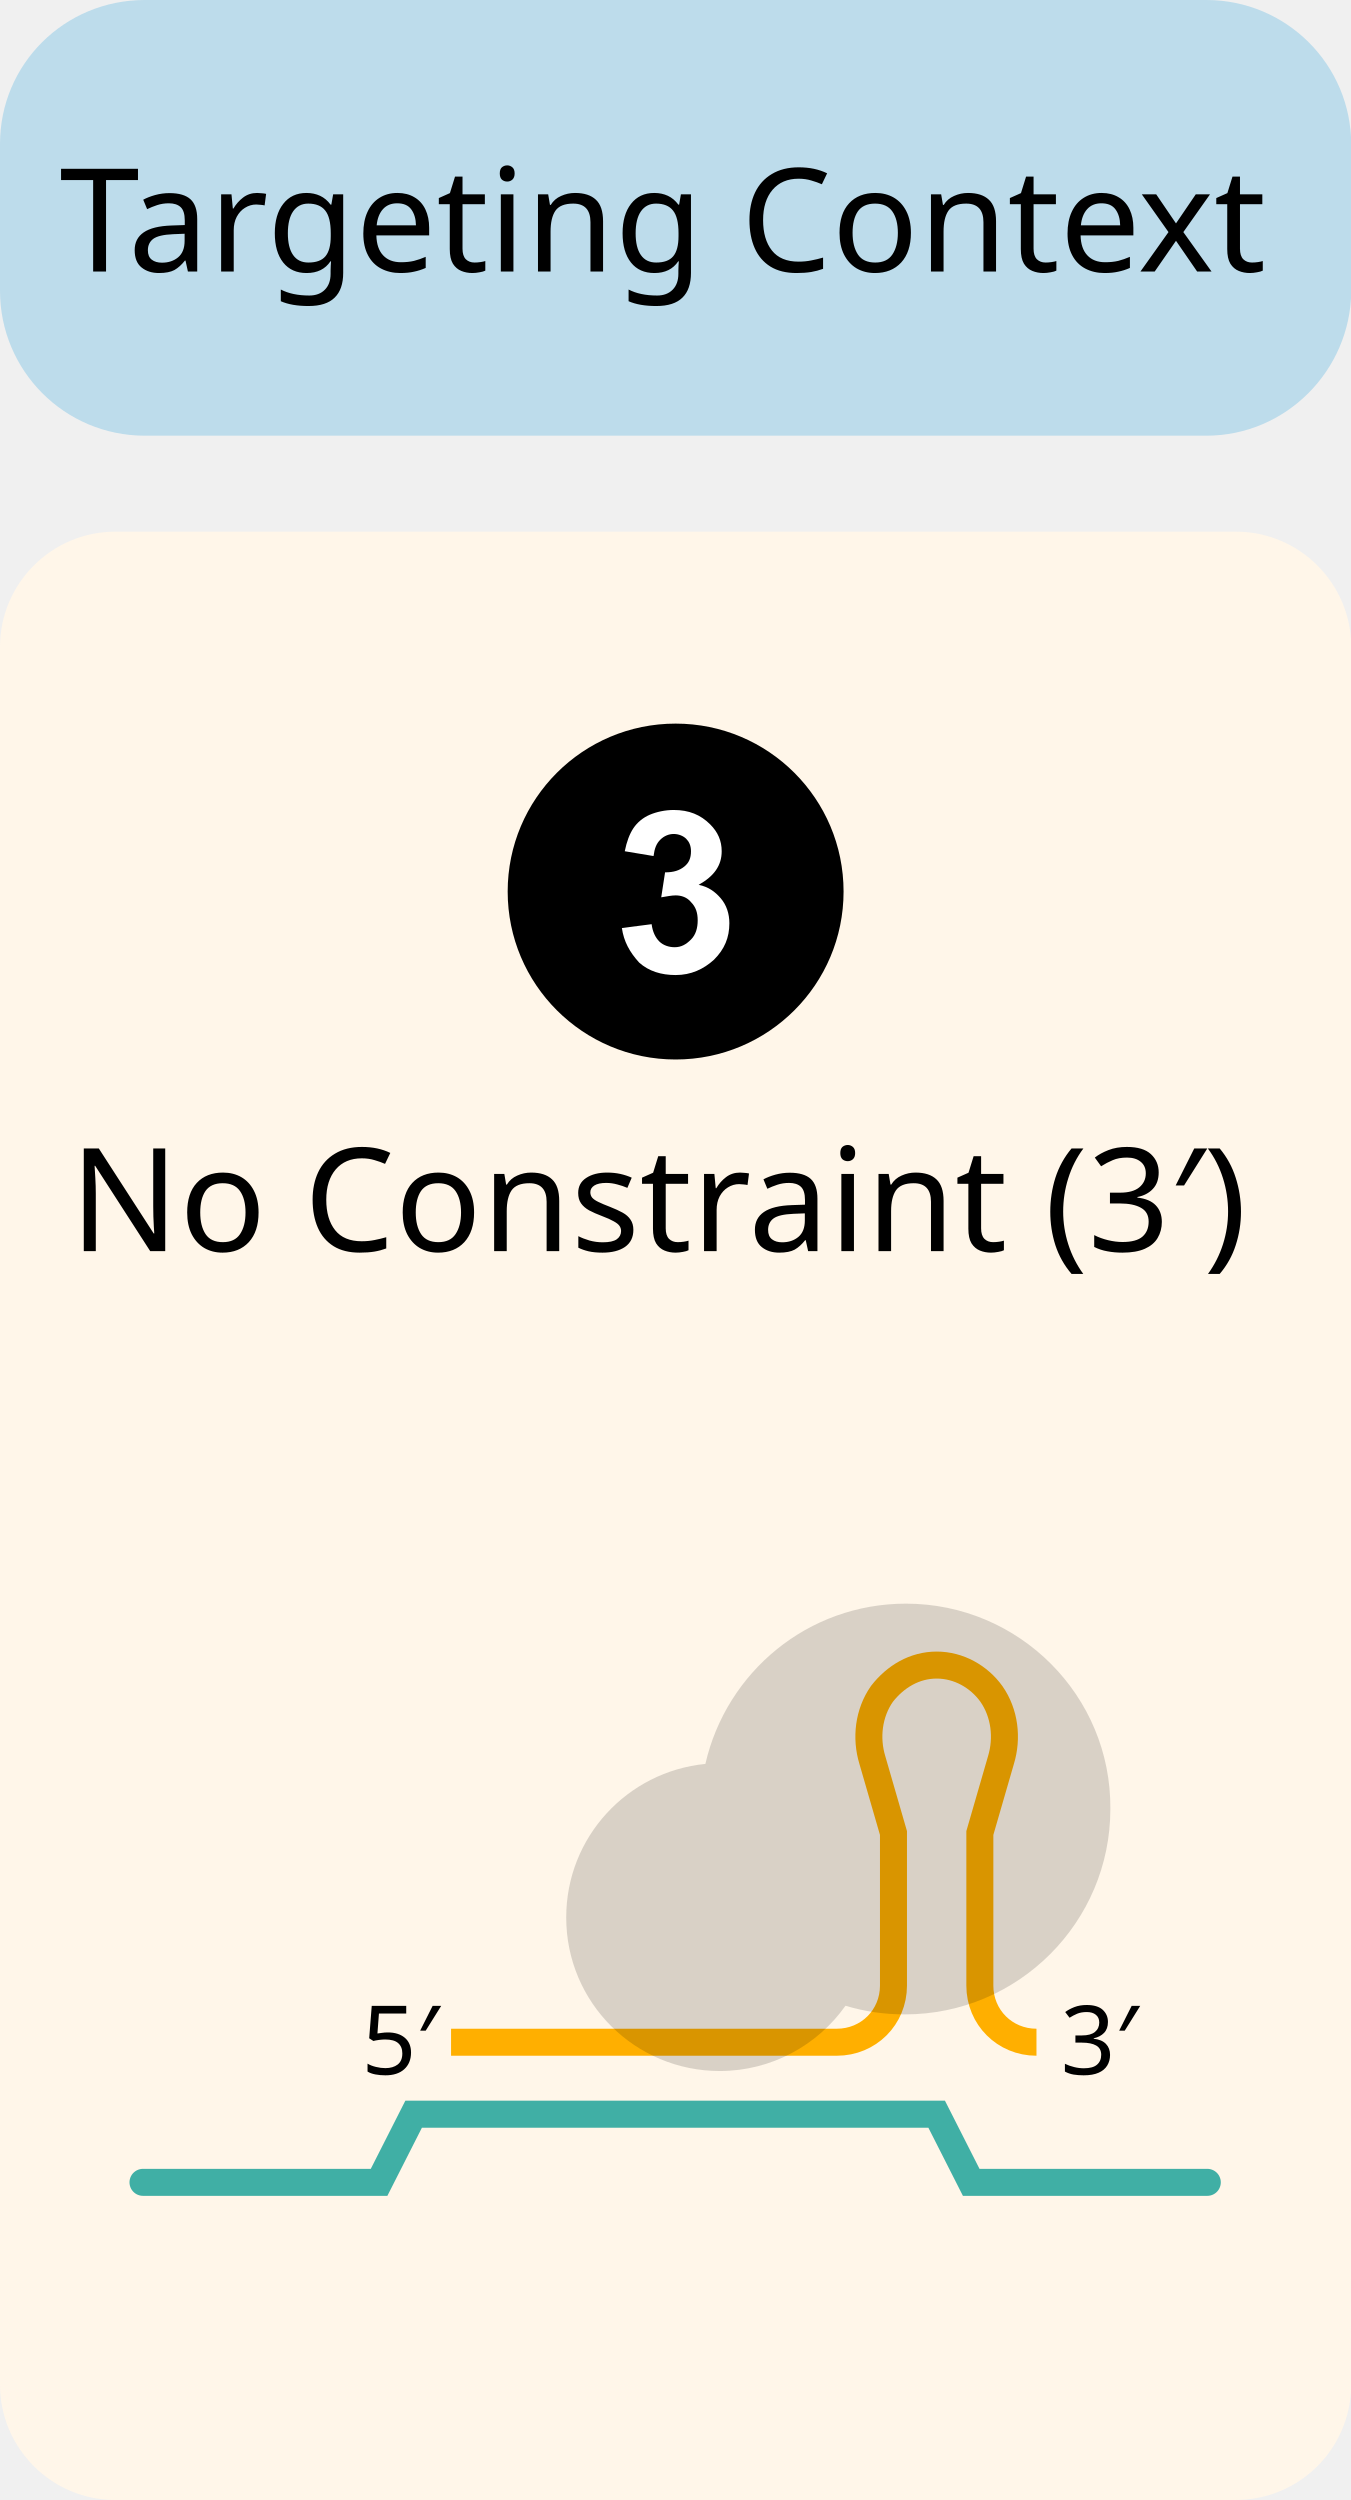
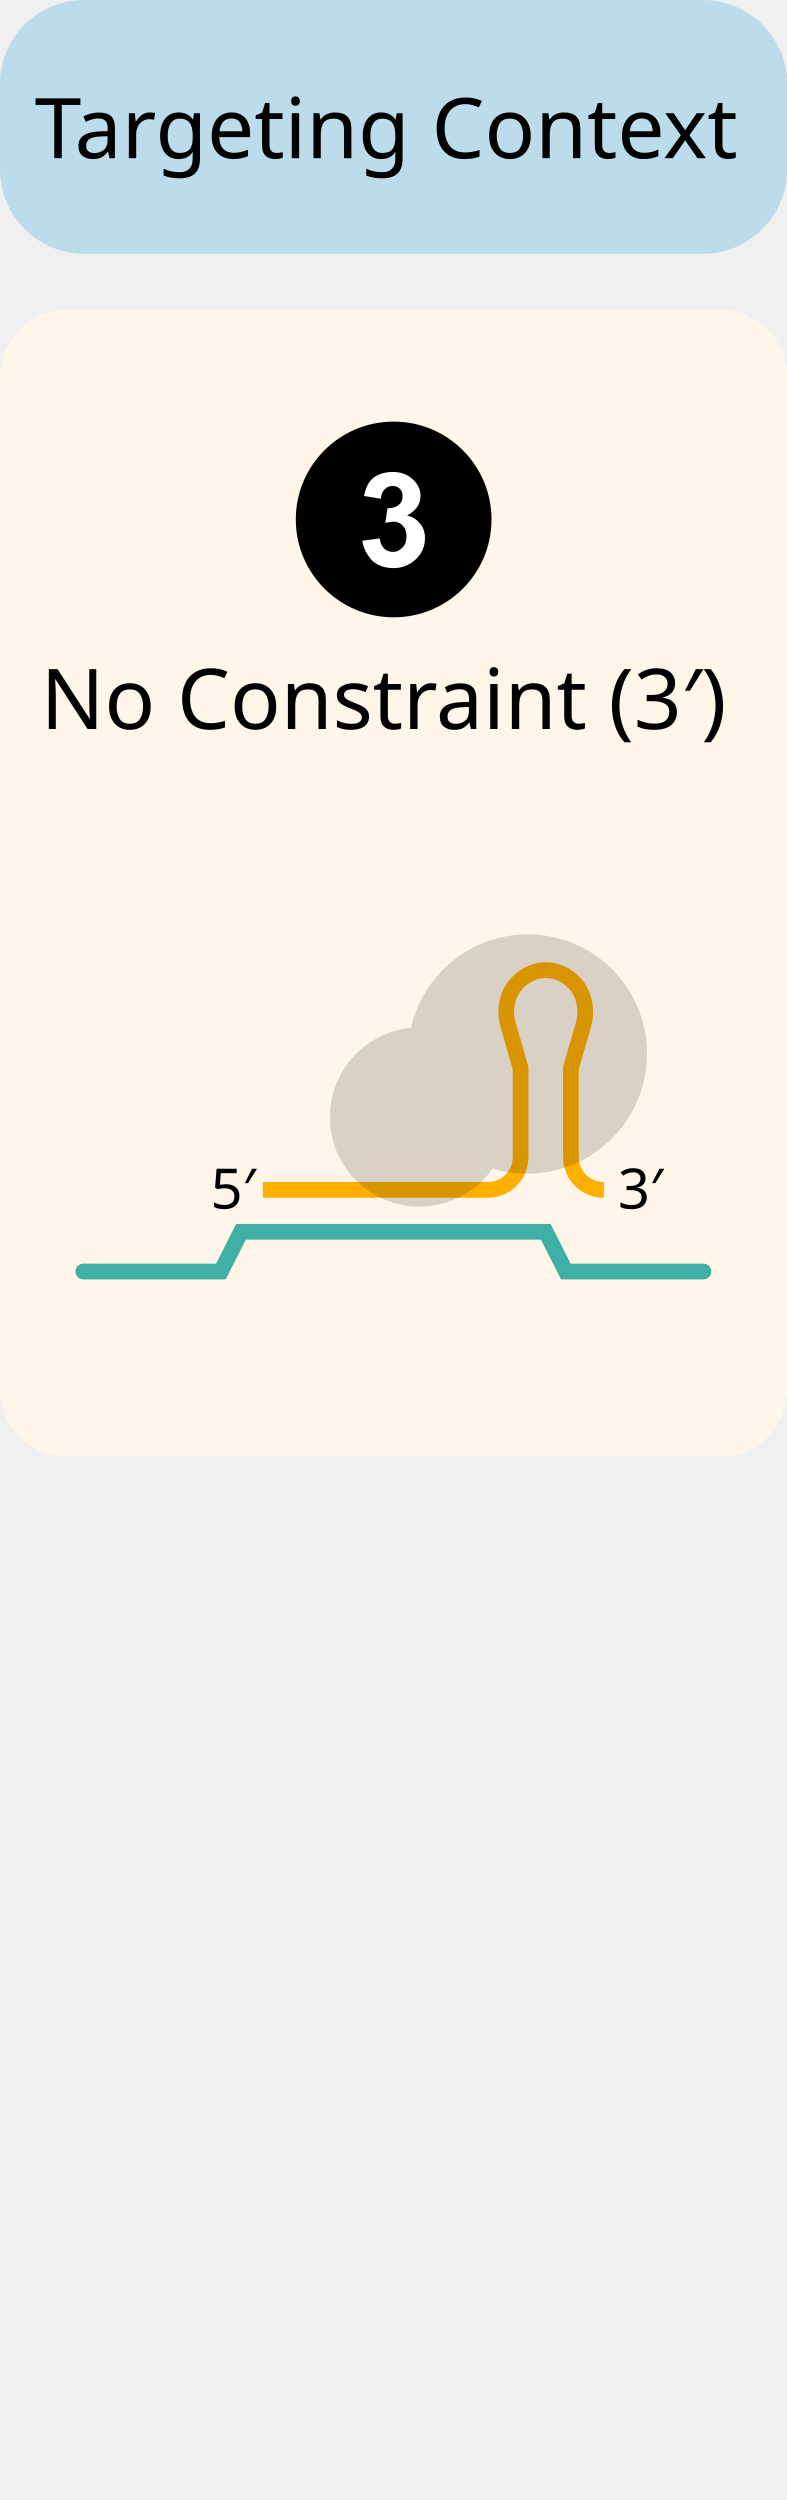
- <svg xmlns="http://www.w3.org/2000/svg" xmlns:xlink="http://www.w3.org/1999/xlink" version="1.1" id="Layer_1" x="0px" y="0px" viewBox="0 0 140.7 260.5" style="enable-background:new 0 0 140.7 260.5;" xml:space="preserve">
+ <svg xmlns="http://www.w3.org/2000/svg" xmlns:xlink="http://www.w3.org/1999/xlink" version="1.1" id="Layer_1" x="0px" y="0px" viewBox="0 0 140.7 447.1" style="enable-background:new 0 0 140.7 447.1;" xml:space="preserve">
  <style type="text/css">
	.st0{fill:none;}
	.st1{fill:#40AFA5;}
- 	.st2{fill:#31CAFD;}
- 	.st3{fill:#AAB8F1;}
- 	.st4{fill:#A2B8FF;}
- 	.st5{fill:#00CEDE;}
- 	.st6{fill:#FF0A00;}
- 	.st7{fill:#BEBEBE;}
- 	.st8{fill:#8F7F1D;}
- 	.st9{fill:#A17800;}
- 	.st10{fill:#FE1600;}
- 	.st11{fill:#C0BCBC;}
- 	.st12{fill:#CFB7BE;}
- 	.st13{fill:#BFBBC9;}
- 	.st14{fill:url(#SVGID_1_);}
- 	.st15{fill:#5857FF;}
- 	.st16{fill:#D31159;}
- 	.st17{fill:#FFAF00;}
- 	.st18{fill:#A09C9A;}
- 	.st19{fill:#006CDE;}
- 	.st20{fill:#6A6B7A;}
- 	.st21{fill:#D6BD0F;}
- 	.st22{fill:#A699AB;}
- 	.st23{fill:#0072BF;}
- 	.st24{fill:#80674E;}
- 	.st25{fill:#F2B300;}
- 	.st26{fill:#4DAAB8;}
- 	.st27{fill:#007B83;}
- 	.st28{fill:#D02A2A;}
- 	.st29{fill:#FFA5AF;}
- 	.st30{fill:#FFF7EA;}
- 	.st31{fill:#FFF7EB;}
- 	.st32{fill:#FFF6F5;}
- 	.st33{fill:#FCFCFC;}
- 	.st34{fill:#8B61FF;}
- 	.st35{fill:#007AFE;}
- 	.st36{fill:#0081DD;}
- 	.st37{fill:#65838D;}
- 	.st38{fill:#00FFB7;}
- 	.st39{fill:#F0DFA8;}
- 	.st40{fill:#FFD8C5;}
- 	.st41{fill:#89F0FF;}
- 	.st42{fill:#BDDCEB;}
- 	.st43{font-family:'Arial-BoldMT';}
- 	.st44{font-size:15px;}
- 	.st45{opacity:0.15;}
- 	.st46{fill:#FFF6E9;}
- 	.st47{fill:none;stroke:#FFAF00;stroke-width:2.256;stroke-miterlimit:10;}
- 	.st48{fill:none;stroke:#D31159;stroke-width:2.814;stroke-miterlimit:10;}
- 	.st49{fill:none;stroke:#5857FF;stroke-width:2.814;stroke-miterlimit:10;}
- 	.st50{fill:none;stroke:#D31159;stroke-width:2.814;stroke-linecap:round;stroke-miterlimit:10;}
- 	.st51{fill:none;stroke:#5857FF;stroke-width:2.814;stroke-linecap:round;stroke-miterlimit:10;}
- 	.st52{fill:none;stroke:#D31159;stroke-width:2.814;stroke-linecap:round;stroke-linejoin:round;stroke-miterlimit:10;}
- 	.st53{fill:none;stroke:#5857FF;stroke-width:2.814;stroke-linecap:round;stroke-linejoin:round;stroke-miterlimit:10;}
- 	.st54{stroke:#000000;stroke-width:1.492;stroke-miterlimit:10;}
- 	.st55{fill:#FFFFFF;}
- 	.st56{fill:none;stroke:#31CAFD;stroke-width:2.5;stroke-miterlimit:10;}
- 	.st57{fill:none;stroke:#FFAF00;stroke-width:2.5;stroke-miterlimit:10;}
- 	.st58{fill:none;stroke:#FF0A00;stroke-width:2.5;stroke-miterlimit:10;}
- 	.st59{fill:none;stroke:#00FFB7;stroke-width:2.5;stroke-miterlimit:10;}
- 	.st60{fill:none;stroke:#8B61FF;stroke-width:2.5;stroke-miterlimit:10;}
- 	.st61{fill:none;stroke:#BEBEBE;stroke-width:2.5;stroke-miterlimit:10;}
- 	.st62{fill:none;stroke:#FF0A00;stroke-width:4.5;stroke-miterlimit:10;}
- 	.st63{fill:none;stroke:#BEBEBE;stroke-width:4.5;stroke-miterlimit:10;}
- 	.st64{fill:none;stroke:#000000;stroke-width:2.5;stroke-miterlimit:10;}
- 	.st65{fill:#413F40;stroke:#003953;stroke-width:5.431579e-02;stroke-miterlimit:10;}
- 	.st66{fill:none;stroke:#D31159;stroke-width:2;stroke-miterlimit:10;}
- 	.st67{fill:none;stroke:#5857FF;stroke-width:2;stroke-miterlimit:10;}
- 	.st68{fill:none;stroke:#D31159;stroke-width:2;stroke-linecap:round;stroke-miterlimit:10;}
- 	.st69{fill:none;stroke:#5857FF;stroke-width:2;stroke-linecap:round;stroke-miterlimit:10;}
- 	.st70{fill:none;stroke:#D31159;stroke-width:2;stroke-linecap:round;stroke-linejoin:round;stroke-miterlimit:10;}
- 	.st71{fill:none;stroke:#5857FF;stroke-width:2;stroke-linecap:round;stroke-linejoin:round;stroke-miterlimit:10;}
- 	.st72{opacity:0.4;fill:none;stroke:#FFAF00;stroke-width:1.716;stroke-miterlimit:10;}
- 	.st73{opacity:0.5;fill:none;stroke:#FFAF00;stroke-width:2;stroke-miterlimit:10;}
- 	.st74{fill:none;stroke:url(#SVGID_00000018235675956996439300000005220545245326780069_);stroke-width:2;stroke-miterlimit:10;}
- 	.st75{fill:none;stroke:url(#SVGID_00000111890687098417775690000015789757272082680480_);stroke-width:2;stroke-miterlimit:10;}
- 	
- 		.st76{fill:none;stroke:url(#SVGID_00000119820527568783965400000000126125511718743428_);stroke-width:2;stroke-linecap:round;stroke-miterlimit:10;}
- 	
- 		.st77{fill:none;stroke:url(#SVGID_00000150824805029608270800000009265256071043470735_);stroke-width:2;stroke-linecap:round;stroke-linejoin:round;stroke-miterlimit:10;}
- 	.st78{fill:none;stroke:url(#SVGID_00000165216521621643604720000002399436437199929499_);stroke-width:2;stroke-miterlimit:10;}
- 	.st79{fill:none;stroke:url(#SVGID_00000074419276753555088120000009602487671196187542_);stroke-width:2;stroke-miterlimit:10;}
- 	
- 		.st80{fill:none;stroke:url(#SVGID_00000155110056096961785250000008789423639937671088_);stroke-width:2;stroke-linecap:round;stroke-miterlimit:10;}
- 	
- 		.st81{fill:none;stroke:url(#SVGID_00000108993273439489987320000007911930069356116378_);stroke-width:2;stroke-linecap:round;stroke-linejoin:round;stroke-miterlimit:10;}
- 	.st82{fill:none;stroke:url(#SVGID_00000092415353590452818800000004542071633001704576_);stroke-width:2;stroke-miterlimit:10;}
- 	.st83{fill:none;stroke:url(#SVGID_00000059281770255441476000000007125847422459717534_);stroke-width:2;stroke-miterlimit:10;}
- 	
- 		.st84{fill:none;stroke:url(#SVGID_00000044135638249690008880000010331516166923018643_);stroke-width:2;stroke-linecap:round;stroke-miterlimit:10;}
- 	
- 		.st85{fill:none;stroke:url(#SVGID_00000041295443091058149370000006924683374720691386_);stroke-width:2;stroke-linecap:round;stroke-linejoin:round;stroke-miterlimit:10;}
- 	.st86{fill:none;stroke:url(#SVGID_00000036930497600505809870000011340101030221063587_);stroke-width:2;stroke-miterlimit:10;}
- 	.st87{fill:none;stroke:url(#SVGID_00000023244606773439734680000012723479770652543389_);stroke-width:2;stroke-miterlimit:10;}
- 	
- 		.st88{fill:none;stroke:url(#SVGID_00000075864104021002689380000005747906462782902199_);stroke-width:2;stroke-linecap:round;stroke-miterlimit:10;}
- 	
- 		.st89{fill:none;stroke:url(#SVGID_00000165204526841901528760000001368585549828069789_);stroke-width:2;stroke-linecap:round;stroke-linejoin:round;stroke-miterlimit:10;}
- 	.st90{opacity:0.25;}
- 	.st91{fill:none;stroke:#003953;stroke-width:2;stroke-miterlimit:10;}
- 	.st92{fill:none;stroke:#003953;stroke-width:2;stroke-linecap:round;stroke-miterlimit:10;}
- 	.st93{fill:none;stroke:url(#SVGID_00000116222235459381362450000009977233423831681962_);stroke-width:2;stroke-miterlimit:10;}
- 	.st94{fill:none;stroke:url(#SVGID_00000006686887157370327520000004450305931904354456_);stroke-width:2;stroke-miterlimit:10;}
- 	
- 		.st95{fill:none;stroke:url(#SVGID_00000143606651272688129340000015417670718074598284_);stroke-width:2;stroke-linecap:round;stroke-miterlimit:10;}
- 	
- 		.st96{fill:none;stroke:url(#SVGID_00000072990052846141373240000011344977231095646892_);stroke-width:2;stroke-linecap:round;stroke-miterlimit:10;}
- 	.st97{fill:none;stroke:url(#SVGID_00000139994536267097789500000004563826656699404686_);stroke-width:2;stroke-miterlimit:10;}
- 	.st98{fill:none;stroke:url(#SVGID_00000054247974423131463810000009621411505161331855_);stroke-width:2;stroke-miterlimit:10;}
- 	
- 		.st99{fill:none;stroke:url(#SVGID_00000141428405069993342420000008283041531391263160_);stroke-width:2;stroke-linecap:round;stroke-miterlimit:10;}
- 	
- 		.st100{fill:none;stroke:url(#SVGID_00000067925993341462725300000012741660471866230719_);stroke-width:2;stroke-linecap:round;stroke-linejoin:round;stroke-miterlimit:10;}
- 	.st101{fill:none;stroke:url(#SVGID_00000167370818741696137910000007837562837151055536_);stroke-width:2;stroke-miterlimit:10;}
- 	.st102{fill:none;stroke:url(#SVGID_00000167366785315670906790000008269641222049803948_);stroke-width:2;stroke-miterlimit:10;}
- 	
- 		.st103{fill:none;stroke:url(#SVGID_00000111899302934607437910000017245268220733557904_);stroke-width:2;stroke-linecap:round;stroke-miterlimit:10;}
- 	
- 		.st104{fill:none;stroke:url(#SVGID_00000002383446279962274190000005351484104004872853_);stroke-width:2;stroke-linecap:round;stroke-linejoin:round;stroke-miterlimit:10;}
- 	.st105{fill:none;stroke:#FFAF00;stroke-width:2.814;stroke-miterlimit:10;}
- 	
- 		.st106{fill:none;stroke:url(#SVGID_00000008133717816671010340000006730265524154713483_);stroke-width:2.814;stroke-miterlimit:10;}
- 	
- 		.st107{fill:none;stroke:url(#SVGID_00000122698454695059499440000015086697390277228198_);stroke-width:2.814;stroke-linecap:round;stroke-miterlimit:10;}
- 	
- 		.st108{fill:none;stroke:url(#SVGID_00000042012986756788145660000006144621872807580560_);stroke-width:2.814;stroke-linecap:round;stroke-linejoin:round;stroke-miterlimit:10;}
- 	.st109{fill:none;stroke:#000000;stroke-width:3;stroke-miterlimit:10;}
- 	
- 		.st110{fill:none;stroke:url(#SVGID_00000152241299435021594360000009230529561290371260_);stroke-width:2.814;stroke-linecap:round;stroke-miterlimit:10;}
- 	
- 		.st111{fill:none;stroke:url(#SVGID_00000101074068385512595320000006441295480790927236_);stroke-width:2.814;stroke-miterlimit:10;}
- 	
- 		.st112{fill:none;stroke:url(#SVGID_00000084505596031915058540000000066594762200247201_);stroke-width:2.814;stroke-linecap:round;stroke-miterlimit:10;}
- 	
- 		.st113{fill:none;stroke:url(#SVGID_00000026879535620034624490000003318401962008980920_);stroke-width:2.814;stroke-linecap:round;stroke-linejoin:round;stroke-miterlimit:10;}
- 	
- 		.st114{fill:none;stroke:url(#SVGID_00000091704403038290794310000017531373370627112841_);stroke-width:2.814;stroke-miterlimit:10;}
- 	
- 		.st115{fill:none;stroke:url(#SVGID_00000085971017410193101330000005251513836603279549_);stroke-width:2.814;stroke-linecap:round;stroke-miterlimit:10;}
- 	
- 		.st116{fill:none;stroke:url(#SVGID_00000150783093405353958290000007387120891319204025_);stroke-width:2.814;stroke-linecap:round;stroke-linejoin:round;stroke-miterlimit:10;}
- 	.st117{fill:none;stroke:url(#SVGID_00000067231062856773253780000003494022444580134565_);stroke-width:2;stroke-miterlimit:10;}
- 	.st118{fill:none;stroke:url(#SVGID_00000071518898531189057430000001171379716800553902_);stroke-width:2;stroke-miterlimit:10;}
- 	
- 		.st119{fill:none;stroke:url(#SVGID_00000142144200552817506560000011833985126130769536_);stroke-width:2;stroke-linecap:round;stroke-miterlimit:10;}
- 	
- 		.st120{fill:none;stroke:url(#SVGID_00000178200317952869639450000011544898172989468294_);stroke-width:2;stroke-linecap:round;stroke-miterlimit:10;}
- 	.st121{fill:none;stroke:url(#SVGID_00000123416655253107187580000009390802540311769754_);stroke-width:2;stroke-miterlimit:10;}
- 	.st122{fill:none;stroke:url(#SVGID_00000047778451011617573550000007969243202089500305_);stroke-width:2;stroke-miterlimit:10;}
- 	
- 		.st123{fill:none;stroke:url(#SVGID_00000035520363820188057070000002551412587851003064_);stroke-width:2;stroke-linecap:round;stroke-miterlimit:10;}
- 	
- 		.st124{fill:none;stroke:url(#SVGID_00000014627580484450034350000011353406690000963504_);stroke-width:2;stroke-linecap:round;stroke-linejoin:round;stroke-miterlimit:10;}
- 	.st125{fill:none;stroke:url(#SVGID_00000127756551019425146890000007945447943049996963_);stroke-width:2;stroke-miterlimit:10;}
- 	.st126{fill:none;stroke:url(#SVGID_00000159428854262550792810000004261967248864803740_);stroke-width:2;stroke-miterlimit:10;}
- 	
- 		.st127{fill:none;stroke:url(#SVGID_00000150095235916050047810000009935366436469632151_);stroke-width:2;stroke-linecap:round;stroke-miterlimit:10;}
- 	
- 		.st128{fill:none;stroke:url(#SVGID_00000034057091248337650080000003114776770199178920_);stroke-width:2;stroke-linecap:round;stroke-linejoin:round;stroke-miterlimit:10;}
- 	.st129{fill:none;stroke:url(#SVGID_00000119828372157099281300000005023375467990791816_);stroke-width:2;stroke-miterlimit:10;}
- 	.st130{fill:none;stroke:url(#SVGID_00000152985664090087030890000015342698552331503799_);stroke-width:2;stroke-miterlimit:10;}
- 	
- 		.st131{fill:none;stroke:url(#SVGID_00000030457108569471449180000004288506774026480037_);stroke-width:2;stroke-linecap:round;stroke-miterlimit:10;}
- 	
- 		.st132{fill:none;stroke:url(#SVGID_00000153684113676648773580000011276256306482804378_);stroke-width:2;stroke-linecap:round;stroke-linejoin:round;stroke-miterlimit:10;}
- 	.st133{fill:none;stroke:url(#SVGID_00000026871993374988703760000008617039507957771177_);stroke-width:2;stroke-miterlimit:10;}
- 	.st134{fill:none;stroke:url(#SVGID_00000009553659393314920940000014967170937984097963_);stroke-width:2;stroke-miterlimit:10;}
- 	
- 		.st135{fill:none;stroke:url(#SVGID_00000015346868999781237930000008374707512302523787_);stroke-width:2;stroke-linecap:round;stroke-miterlimit:10;}
- 	
- 		.st136{fill:none;stroke:url(#SVGID_00000033332317485664158980000000468288862505858179_);stroke-width:2;stroke-linecap:round;stroke-linejoin:round;stroke-miterlimit:10;}
- 	.st137{fill:none;stroke:url(#SVGID_00000120531316099214982570000018066362911857873060_);stroke-width:2;stroke-miterlimit:10;}
- 	.st138{fill:none;stroke:url(#SVGID_00000157999316193565593430000018241883229833992074_);stroke-width:2;stroke-miterlimit:10;}
- 	
- 		.st139{fill:none;stroke:url(#SVGID_00000019666653834800032610000002029034686630728331_);stroke-width:2;stroke-linecap:round;stroke-miterlimit:10;}
- 	
- 		.st140{fill:none;stroke:url(#SVGID_00000172402033805835532650000003408298097521109392_);stroke-width:2;stroke-linecap:round;stroke-linejoin:round;stroke-miterlimit:10;}
- 	.st141{fill:none;stroke:url(#SVGID_00000124857250642009490780000003091507859777958296_);stroke-width:2;stroke-miterlimit:10;}
- 	.st142{fill:none;stroke:url(#SVGID_00000044168122093337527450000003635519132761437836_);stroke-width:2;stroke-miterlimit:10;}
- 	
- 		.st143{fill:none;stroke:url(#SVGID_00000121263138069184899120000002908190239564666777_);stroke-width:2;stroke-linecap:round;stroke-miterlimit:10;}
- 	
- 		.st144{fill:none;stroke:url(#SVGID_00000085227374892771385480000003878126569178547344_);stroke-width:2;stroke-linecap:round;stroke-linejoin:round;stroke-miterlimit:10;}
- 	
- 		.st145{fill:none;stroke:url(#SVGID_00000103943680283127524390000017168387791545532288_);stroke-width:2.814;stroke-miterlimit:10;}
- 	
- 		.st146{fill:none;stroke:url(#SVGID_00000145755754152688965240000014378606044963144628_);stroke-width:2.814;stroke-linecap:round;stroke-miterlimit:10;}
- 	
- 		.st147{fill:none;stroke:url(#SVGID_00000072993873638093734970000016350247054217957282_);stroke-width:2.814;stroke-linecap:round;stroke-linejoin:round;stroke-miterlimit:10;}
- 	
- 		.st148{fill:none;stroke:url(#SVGID_00000100366391106323193640000003541363449347294367_);stroke-width:2.814;stroke-linecap:round;stroke-miterlimit:10;}
- 	.st149{font-size:10px;}
- 	
- 		.st150{fill:none;stroke:url(#SVGID_00000160871259581610992250000011861571038205722757_);stroke-width:2.814;stroke-linecap:round;stroke-miterlimit:10;}
- 	
- 		.st151{fill:none;stroke:url(#SVGID_00000132049499146629309400000014058907039358844314_);stroke-width:2.814;stroke-miterlimit:10;}
- 	
- 		.st152{fill:none;stroke:url(#SVGID_00000130645215989017622100000003816908380322197396_);stroke-width:2.814;stroke-linecap:round;stroke-miterlimit:10;}
- 	
- 		.st153{fill:none;stroke:url(#SVGID_00000006679029131361494930000003414202030434173347_);stroke-width:2.814;stroke-linecap:round;stroke-linejoin:round;stroke-miterlimit:10;}
- 	
- 		.st154{fill:none;stroke:url(#SVGID_00000145016679602288929700000007372010840339384486_);stroke-width:2.814;stroke-miterlimit:10;}
- 	
- 		.st155{fill:none;stroke:url(#SVGID_00000183961051196364147510000014268555957008503177_);stroke-width:2.814;stroke-linecap:round;stroke-miterlimit:10;}
- 	
- 		.st156{fill:none;stroke:url(#SVGID_00000006684567850585445640000005575701267047064481_);stroke-width:2.814;stroke-linecap:round;stroke-linejoin:round;stroke-miterlimit:10;}
+ 	.st2{fill:#FFF6E9;}
+ 	.st3{fill:#31CAFD;}
+ 	.st4{fill:#AAB8F1;}
+ 	.st5{fill:#A2B8FF;}
+ 	.st6{fill:#00CEDE;}
+ 	.st7{fill:#FF0A00;}
+ 	.st8{fill:#BEBEBE;}
+ 	.st9{fill:#8F7F1D;}
+ 	.st10{fill:#A17800;}
+ 	.st11{fill:#FE1600;}
+ 	.st12{fill:#C0BCBC;}
+ 	.st13{fill:#CFB7BE;}
+ 	.st14{fill:#BFBBC9;}
+ 	.st15{fill:url(#SVGID_1_);}
+ 	.st16{fill:#5857FF;}
+ 	.st17{fill:#D31159;}
+ 	.st18{fill:#FFAF00;}
+ 	.st19{fill:#A09C9A;}
+ 	.st20{fill:#006CDE;}
+ 	.st21{fill:#6A6B7A;}
+ 	.st22{fill:#D6BD0F;}
+ 	.st23{fill:#A699AB;}
+ 	.st24{fill:#0072BF;}
+ 	.st25{fill:#80674E;}
+ 	.st26{fill:#F2B300;}
+ 	.st27{fill:#4DAAB8;}
+ 	.st28{fill:#007B83;}
+ 	.st29{fill:#D02A2A;}
+ 	.st30{fill:#FFA5AF;}
+ 	.st31{fill:#FFF7EA;}
+ 	.st32{fill:#FFF7EB;}
+ 	.st33{fill:#FFF6F5;}
+ 	.st34{fill:#FCFCFC;}
+ 	.st35{fill:#8B61FF;}
+ 	.st36{fill:#007AFE;}
+ 	.st37{fill:#0081DD;}
+ 	.st38{fill:#65838D;}
+ 	.st39{fill:#00FFB7;}
+ 	.st40{fill:#F0DFA8;}
+ 	.st41{fill:#FFD8C5;}
+ 	.st42{fill:#89F0FF;}
+ 	.st43{opacity:0.15;}
+ 	.st44{fill:none;stroke:#FFAF00;stroke-width:2.256;stroke-miterlimit:10;}
+ 	.st45{fill:none;stroke:#D31159;stroke-width:2.814;stroke-miterlimit:10;}
+ 	.st46{fill:none;stroke:#5857FF;stroke-width:2.814;stroke-miterlimit:10;}
+ 	.st47{fill:none;stroke:#D31159;stroke-width:2.814;stroke-linecap:round;stroke-miterlimit:10;}
+ 	.st48{fill:none;stroke:#5857FF;stroke-width:2.814;stroke-linecap:round;stroke-miterlimit:10;}
+ 	.st49{fill:none;stroke:#D31159;stroke-width:2.814;stroke-linecap:round;stroke-linejoin:round;stroke-miterlimit:10;}
+ 	.st50{fill:none;stroke:#5857FF;stroke-width:2.814;stroke-linecap:round;stroke-linejoin:round;stroke-miterlimit:10;}
+ 	.st51{stroke:#000000;stroke-width:1.492;stroke-miterlimit:10;}
+ 	.st52{fill:#FFFFFF;}
+ 	.st53{fill:none;stroke:#31CAFD;stroke-width:2.5;stroke-miterlimit:10;}
+ 	.st54{fill:none;stroke:#FFAF00;stroke-width:2.5;stroke-miterlimit:10;}
+ 	.st55{fill:none;stroke:#FF0A00;stroke-width:2.5;stroke-miterlimit:10;}
+ 	.st56{fill:none;stroke:#00FFB7;stroke-width:2.5;stroke-miterlimit:10;}
+ 	.st57{fill:none;stroke:#8B61FF;stroke-width:2.5;stroke-miterlimit:10;}
+ 	.st58{fill:none;stroke:#BEBEBE;stroke-width:2.5;stroke-miterlimit:10;}
+ 	.st59{fill:none;stroke:#FF0A00;stroke-width:4.5;stroke-miterlimit:10;}
+ 	.st60{fill:none;stroke:#BEBEBE;stroke-width:4.5;stroke-miterlimit:10;}
+ 	.st61{fill:none;stroke:#000000;stroke-width:2.5;stroke-miterlimit:10;}
+ 	.st62{fill:#413F40;stroke:#003953;stroke-width:5.431579e-02;stroke-miterlimit:10;}
+ 	.st63{fill:none;stroke:#D31159;stroke-width:2;stroke-miterlimit:10;}
+ 	.st64{fill:none;stroke:#5857FF;stroke-width:2;stroke-miterlimit:10;}
+ 	.st65{fill:none;stroke:#D31159;stroke-width:2;stroke-linecap:round;stroke-miterlimit:10;}
+ 	.st66{fill:none;stroke:#5857FF;stroke-width:2;stroke-linecap:round;stroke-miterlimit:10;}
+ 	.st67{fill:none;stroke:#D31159;stroke-width:2;stroke-linecap:round;stroke-linejoin:round;stroke-miterlimit:10;}
+ 	.st68{fill:none;stroke:#5857FF;stroke-width:2;stroke-linecap:round;stroke-linejoin:round;stroke-miterlimit:10;}
+ 	.st69{opacity:0.4;fill:none;stroke:#FFAF00;stroke-width:1.716;stroke-miterlimit:10;}
+ 	.st70{fill:#BDDCEB;}
+ 	.st71{opacity:0.5;fill:none;stroke:#FFAF00;stroke-width:2;stroke-miterlimit:10;}
+ 	.st72{fill:none;stroke:url(#SVGID_00000108269582634243140720000010999301414589246874_);stroke-width:2;stroke-miterlimit:10;}
+ 	.st73{fill:none;stroke:url(#SVGID_00000178200392687710386630000008314647011579429772_);stroke-width:2;stroke-miterlimit:10;}
+ 	
+ 		.st74{fill:none;stroke:url(#SVGID_00000064320818629446170810000016320534268297588112_);stroke-width:2;stroke-linecap:round;stroke-miterlimit:10;}
+ 	
+ 		.st75{fill:none;stroke:url(#SVGID_00000103243386384898331180000017604411110051250332_);stroke-width:2;stroke-linecap:round;stroke-linejoin:round;stroke-miterlimit:10;}
+ 	.st76{fill:none;stroke:url(#SVGID_00000110460905266446407310000001620414723843903656_);stroke-width:2;stroke-miterlimit:10;}
+ 	.st77{fill:none;stroke:url(#SVGID_00000067215303169871782050000001743009239265963913_);stroke-width:2;stroke-miterlimit:10;}
+ 	
+ 		.st78{fill:none;stroke:url(#SVGID_00000127754814301489252240000003731293492683778728_);stroke-width:2;stroke-linecap:round;stroke-miterlimit:10;}
+ 	
+ 		.st79{fill:none;stroke:url(#SVGID_00000037651728142935967300000004107499245950395297_);stroke-width:2;stroke-linecap:round;stroke-linejoin:round;stroke-miterlimit:10;}
+ 	.st80{fill:none;stroke:url(#SVGID_00000089569618060885174020000013038348242172817806_);stroke-width:2;stroke-miterlimit:10;}
+ 	.st81{fill:none;stroke:url(#SVGID_00000080184309376776663770000005054637154554460552_);stroke-width:2;stroke-miterlimit:10;}
+ 	
+ 		.st82{fill:none;stroke:url(#SVGID_00000164510993453652105930000017793342575897890444_);stroke-width:2;stroke-linecap:round;stroke-miterlimit:10;}
+ 	
+ 		.st83{fill:none;stroke:url(#SVGID_00000171686279649254550630000014389713677892518540_);stroke-width:2;stroke-linecap:round;stroke-linejoin:round;stroke-miterlimit:10;}
+ 	.st84{fill:none;stroke:url(#SVGID_00000086652629986314263510000007539664184788330893_);stroke-width:2;stroke-miterlimit:10;}
+ 	.st85{fill:none;stroke:url(#SVGID_00000024682333905972195450000009565323348919600532_);stroke-width:2;stroke-miterlimit:10;}
+ 	
+ 		.st86{fill:none;stroke:url(#SVGID_00000133531642657836500740000009228329392250512778_);stroke-width:2;stroke-linecap:round;stroke-miterlimit:10;}
+ 	
+ 		.st87{fill:none;stroke:url(#SVGID_00000157287830507317780280000016712792776836804509_);stroke-width:2;stroke-linecap:round;stroke-linejoin:round;stroke-miterlimit:10;}
+ 	.st88{opacity:0.25;}
+ 	.st89{fill:none;stroke:#003953;stroke-width:2;stroke-miterlimit:10;}
+ 	.st90{fill:none;stroke:#003953;stroke-width:2;stroke-linecap:round;stroke-miterlimit:10;}
+ 	.st91{fill:none;stroke:url(#SVGID_00000075882556777127267720000010040495425518069145_);stroke-width:2;stroke-miterlimit:10;}
+ 	.st92{fill:none;stroke:url(#SVGID_00000049906995675757866800000011101973707987393180_);stroke-width:2;stroke-miterlimit:10;}
+ 	
+ 		.st93{fill:none;stroke:url(#SVGID_00000089558851139713937810000009414774458781031070_);stroke-width:2;stroke-linecap:round;stroke-miterlimit:10;}
+ 	
+ 		.st94{fill:none;stroke:url(#SVGID_00000116193501031447153000000003965505615657676712_);stroke-width:2;stroke-linecap:round;stroke-miterlimit:10;}
+ 	.st95{fill:none;stroke:url(#SVGID_00000055689890762376837970000000257263501963032494_);stroke-width:2;stroke-miterlimit:10;}
+ 	.st96{fill:none;stroke:url(#SVGID_00000070833028361497698310000010641402887731499448_);stroke-width:2;stroke-miterlimit:10;}
+ 	
+ 		.st97{fill:none;stroke:url(#SVGID_00000134937169431467842480000017875757497326019722_);stroke-width:2;stroke-linecap:round;stroke-miterlimit:10;}
+ 	
+ 		.st98{fill:none;stroke:url(#SVGID_00000119832509290796934760000006240148212097202859_);stroke-width:2;stroke-linecap:round;stroke-linejoin:round;stroke-miterlimit:10;}
+ 	.st99{fill:none;stroke:url(#SVGID_00000124883728606197211620000016970210715157295796_);stroke-width:2;stroke-miterlimit:10;}
+ 	.st100{fill:none;stroke:url(#SVGID_00000007411448032822750250000012579005683243822766_);stroke-width:2;stroke-miterlimit:10;}
+ 	
+ 		.st101{fill:none;stroke:url(#SVGID_00000125595665700387567810000014371102831695024285_);stroke-width:2;stroke-linecap:round;stroke-miterlimit:10;}
+ 	
+ 		.st102{fill:none;stroke:url(#SVGID_00000001661626746608811140000017871235678944136857_);stroke-width:2;stroke-linecap:round;stroke-linejoin:round;stroke-miterlimit:10;}
+ 	.st103{fill:none;stroke:#FFAF00;stroke-width:2.814;stroke-miterlimit:10;}
+ 	
+ 		.st104{fill:none;stroke:url(#SVGID_00000162319495039094587770000006957007347156472224_);stroke-width:2.814;stroke-miterlimit:10;}
+ 	
+ 		.st105{fill:none;stroke:url(#SVGID_00000078016769308679664010000017608098925880852895_);stroke-width:2.814;stroke-linecap:round;stroke-miterlimit:10;}
+ 	
+ 		.st106{fill:none;stroke:url(#SVGID_00000174579008162116399660000013511285340060068755_);stroke-width:2.814;stroke-linecap:round;stroke-linejoin:round;stroke-miterlimit:10;}
+ 	.st107{fill:none;stroke:#000000;stroke-width:3;stroke-miterlimit:10;}
+ 	
+ 		.st108{fill:none;stroke:url(#SVGID_00000159461246135026165450000016716672092360195752_);stroke-width:2.814;stroke-linecap:round;stroke-miterlimit:10;}
+ 	
+ 		.st109{fill:none;stroke:url(#SVGID_00000071556044911985747140000007334951628710645660_);stroke-width:2.814;stroke-miterlimit:10;}
+ 	
+ 		.st110{fill:none;stroke:url(#SVGID_00000038391406284578047260000017659809550007444648_);stroke-width:2.814;stroke-linecap:round;stroke-miterlimit:10;}
+ 	
+ 		.st111{fill:none;stroke:url(#SVGID_00000062185930379972598470000015999577058884625568_);stroke-width:2.814;stroke-linecap:round;stroke-linejoin:round;stroke-miterlimit:10;}
+ 	
+ 		.st112{fill:none;stroke:url(#SVGID_00000054972594546389941150000013139603880466663102_);stroke-width:2.814;stroke-miterlimit:10;}
+ 	
+ 		.st113{fill:none;stroke:url(#SVGID_00000104699548537085146440000001972068622704783006_);stroke-width:2.814;stroke-linecap:round;stroke-miterlimit:10;}
+ 	
+ 		.st114{fill:none;stroke:url(#SVGID_00000131331607593134786340000003156779957911562883_);stroke-width:2.814;stroke-linecap:round;stroke-linejoin:round;stroke-miterlimit:10;}
+ 	.st115{fill:none;stroke:url(#SVGID_00000018938372527173862300000008248801704316631184_);stroke-width:2;stroke-miterlimit:10;}
+ 	.st116{fill:none;stroke:url(#SVGID_00000160190325132399533380000015282584072586587059_);stroke-width:2;stroke-miterlimit:10;}
+ 	
+ 		.st117{fill:none;stroke:url(#SVGID_00000160895173286491776530000008948491904015002501_);stroke-width:2;stroke-linecap:round;stroke-miterlimit:10;}
+ 	
+ 		.st118{fill:none;stroke:url(#SVGID_00000121265538101723740580000016858058550380959914_);stroke-width:2;stroke-linecap:round;stroke-miterlimit:10;}
+ 	.st119{fill:none;stroke:url(#SVGID_00000157300662162473085980000003644684053759332772_);stroke-width:2;stroke-miterlimit:10;}
+ 	.st120{fill:none;stroke:url(#SVGID_00000088825051076740118810000004317593790668067238_);stroke-width:2;stroke-miterlimit:10;}
+ 	
+ 		.st121{fill:none;stroke:url(#SVGID_00000127010675245096661910000005152326431553959578_);stroke-width:2;stroke-linecap:round;stroke-miterlimit:10;}
+ 	
+ 		.st122{fill:none;stroke:url(#SVGID_00000101083415977976949440000017550389787415943840_);stroke-width:2;stroke-linecap:round;stroke-miterlimit:10;}
+ 	.st123{fill:none;stroke:url(#SVGID_00000096739710783628210720000006991319757790268046_);stroke-width:2;stroke-miterlimit:10;}
+ 	.st124{fill:none;stroke:url(#SVGID_00000119085886104951066610000016439593545595011977_);stroke-width:2;stroke-miterlimit:10;}
+ 	
+ 		.st125{fill:none;stroke:url(#SVGID_00000047018923533447685910000010482191206632395661_);stroke-width:2;stroke-linecap:round;stroke-miterlimit:10;}
+ 	
+ 		.st126{fill:none;stroke:url(#SVGID_00000103233143141454439560000017219657859701340853_);stroke-width:2;stroke-linecap:round;stroke-linejoin:round;stroke-miterlimit:10;}
+ 	.st127{fill:none;stroke:url(#SVGID_00000178199291717901249230000000386948585313805235_);stroke-width:2;stroke-miterlimit:10;}
+ 	.st128{fill:none;stroke:url(#SVGID_00000021085198660108903170000007108613828738986386_);stroke-width:2;stroke-miterlimit:10;}
+ 	
+ 		.st129{fill:none;stroke:url(#SVGID_00000031206807558764913200000002025947680592661376_);stroke-width:2;stroke-linecap:round;stroke-miterlimit:10;}
+ 	
+ 		.st130{fill:none;stroke:url(#SVGID_00000165221173754517403980000013448756190528293048_);stroke-width:2;stroke-linecap:round;stroke-linejoin:round;stroke-miterlimit:10;}
+ 	.st131{fill:none;stroke:url(#SVGID_00000054235351290947112330000015953802654439412157_);stroke-width:2;stroke-miterlimit:10;}
+ 	.st132{fill:none;stroke:url(#SVGID_00000047772312302857167590000005992045837966812351_);stroke-width:2;stroke-miterlimit:10;}
+ 	
+ 		.st133{fill:none;stroke:url(#SVGID_00000041277312957608580080000011201638038818882482_);stroke-width:2;stroke-linecap:round;stroke-miterlimit:10;}
+ 	
+ 		.st134{fill:none;stroke:url(#SVGID_00000003097671310836498640000005217370102273948549_);stroke-width:2;stroke-linecap:round;stroke-linejoin:round;stroke-miterlimit:10;}
+ 	.st135{fill:none;stroke:url(#SVGID_00000124873529079813556890000011140519836387998872_);stroke-width:2;stroke-miterlimit:10;}
+ 	.st136{fill:none;stroke:url(#SVGID_00000026152987288771781680000001711874449614896043_);stroke-width:2;stroke-miterlimit:10;}
+ 	
+ 		.st137{fill:none;stroke:url(#SVGID_00000062179346512603794780000007174105057173365430_);stroke-width:2;stroke-linecap:round;stroke-miterlimit:10;}
+ 	
+ 		.st138{fill:none;stroke:url(#SVGID_00000083083323299825976900000000149756273947186572_);stroke-width:2;stroke-linecap:round;stroke-linejoin:round;stroke-miterlimit:10;}
+ 	.st139{fill:none;stroke:url(#SVGID_00000025407717012506950370000008716891738120450730_);stroke-width:2;stroke-miterlimit:10;}
+ 	.st140{fill:none;stroke:url(#SVGID_00000036942992308268451720000018441347352596491655_);stroke-width:2;stroke-miterlimit:10;}
+ 	
+ 		.st141{fill:none;stroke:url(#SVGID_00000165219502966043572760000001330999654793979791_);stroke-width:2;stroke-linecap:round;stroke-miterlimit:10;}
+ 	
+ 		.st142{fill:none;stroke:url(#SVGID_00000018930747305820434150000016380950588621690792_);stroke-width:2;stroke-linecap:round;stroke-linejoin:round;stroke-miterlimit:10;}
+ 	.st143{fill:none;stroke:url(#SVGID_00000067947849687726497740000002833439170773375616_);stroke-width:2;stroke-miterlimit:10;}
+ 	.st144{fill:none;stroke:url(#SVGID_00000142862867525090883680000010391316018081283728_);stroke-width:2;stroke-miterlimit:10;}
+ 	
+ 		.st145{fill:none;stroke:url(#SVGID_00000108999281309520853640000002036769954383428235_);stroke-width:2;stroke-linecap:round;stroke-miterlimit:10;}
+ 	
+ 		.st146{fill:none;stroke:url(#SVGID_00000032622761432376158710000016300570626299739521_);stroke-width:2;stroke-linecap:round;stroke-linejoin:round;stroke-miterlimit:10;}
+ 	
+ 		.st147{fill:none;stroke:url(#SVGID_00000128455781967501644100000011884081973266911368_);stroke-width:2.814;stroke-miterlimit:10;}
+ 	
+ 		.st148{fill:none;stroke:url(#SVGID_00000149367339127752894350000017685611526276943747_);stroke-width:2.814;stroke-linecap:round;stroke-miterlimit:10;}
+ 	
+ 		.st149{fill:none;stroke:url(#SVGID_00000117666450778796971130000014034989497948424330_);stroke-width:2.814;stroke-linecap:round;stroke-linejoin:round;stroke-miterlimit:10;}
+ 	
+ 		.st150{fill:none;stroke:url(#SVGID_00000118365666179449038190000013832752806653724313_);stroke-width:2.814;stroke-linecap:round;stroke-miterlimit:10;}
+ 	.st151{font-family:'Arial-BoldMT';}
+ 	.st152{font-size:15px;}
+ 	.st153{font-size:10px;}
+ 	
+ 		.st154{fill:none;stroke:url(#SVGID_00000054974082176496548160000008971379934569291939_);stroke-width:2.814;stroke-linecap:round;stroke-miterlimit:10;}
+ 	
+ 		.st155{fill:none;stroke:url(#SVGID_00000058554182363308042620000014714618260936119229_);stroke-width:2.814;stroke-miterlimit:10;}
+ 	
+ 		.st156{fill:none;stroke:url(#SVGID_00000064316899604763623810000015209069032403462299_);stroke-width:2.814;stroke-linecap:round;stroke-miterlimit:10;}
+ 	
+ 		.st157{fill:none;stroke:url(#SVGID_00000060715402268886835710000017521106085529461170_);stroke-width:2.814;stroke-linecap:round;stroke-linejoin:round;stroke-miterlimit:10;}
+ 	
+ 		.st158{fill:none;stroke:url(#SVGID_00000019670986412267073760000017981652215625354377_);stroke-width:2.814;stroke-miterlimit:10;}
+ 	
+ 		.st159{fill:none;stroke:url(#SVGID_00000150820106860468273830000016243873822667684031_);stroke-width:2.814;stroke-linecap:round;stroke-miterlimit:10;}
+ 	
+ 		.st160{fill:none;stroke:url(#SVGID_00000062179265738171921390000015449895575517978529_);stroke-width:2.814;stroke-linecap:round;stroke-linejoin:round;stroke-miterlimit:10;}
+ 	
+ 		.st161{fill:none;stroke:url(#SVGID_00000118391603207671319860000015239947170410077323_);stroke-width:2.814;stroke-miterlimit:10;}
+ 	
+ 		.st162{fill:none;stroke:url(#SVGID_00000129172518476026374490000005277921009101452977_);stroke-width:2.814;stroke-linecap:round;stroke-miterlimit:10;}
+ 	
+ 		.st163{fill:none;stroke:url(#SVGID_00000007398353814581123470000017721905769885640622_);stroke-width:2.814;stroke-linecap:round;stroke-linejoin:round;stroke-miterlimit:10;}
+ 	
+ 		.st164{fill:none;stroke:url(#SVGID_00000170987786864809667980000000086778543098550953_);stroke-width:2.814;stroke-miterlimit:10;}
+ 	
+ 		.st165{fill:none;stroke:url(#SVGID_00000147910652894849861680000018441422711938576570_);stroke-width:2.814;stroke-linecap:round;stroke-miterlimit:10;}
+ 	
+ 		.st166{fill:none;stroke:url(#SVGID_00000016051219039405678420000006225024889819490239_);stroke-width:2.814;stroke-linecap:round;stroke-linejoin:round;stroke-miterlimit:10;}
+ 	.st167{fill:#292D39;}
</style>
-   <pattern x="-1563.1" y="-187.3" width="47.6" height="47.6" patternUnits="userSpaceOnUse" id="New_Pattern_Swatch_6" viewBox="0 -47.6 47.6 47.6" style="overflow:visible;">
+   <pattern x="-1563.1" y="285" width="47.6" height="47.6" patternUnits="userSpaceOnUse" id="New_Pattern_Swatch_6" viewBox="0 -47.6 47.6 47.6" style="overflow:visible;">
    <g>
      <rect y="-47.6" class="st0" width="47.6" height="47.6" />
      <rect y="-47.6" class="st1" width="47.6" height="47.6" />
    </g>
  </pattern>
  <g>
-     <path class="st42" d="M125.7,45.4H15.1C6.7,45.4,0,38.6,0,30.3l0-15.3C0,6.7,6.7,0,15.1,0l110.6,0c8.3,0,15.1,6.7,15.1,15.1v15.3   C140.7,38.6,134,45.4,125.7,45.4z" />
-     <g>
-       <text transform="matrix(1 0 0 1 6.2058 28.2937)" class="st43 st44">Targeting Context</text>
-     </g>
-   </g>
-   <g>
-     <path class="st46" d="M128.7,260.5H12c-6.6,0-12-5.4-12-12V67.4c0-6.6,5.4-12,12-12h116.8c6.6,0,12,5.4,12,12v181.2   C140.7,255.2,135.4,260.5,128.7,260.5z" />
-     <g>
-       <text transform="matrix(1 0 0 1 7.2783 130.3698)" class="st43 st44">No Constraint (3′)</text>
+     <path class="st2" d="M128.7,260.5H12c-6.6,0-12-5.4-12-12V67.4c0-6.6,5.4-12,12-12h116.8c6.6,0,12,5.4,12,12v181.2   C140.7,255.2,135.4,260.5,128.7,260.5z" />
+     <g>
+       <text transform="matrix(1 0 0 1 7.2781 130.3698)" class="st151 st152">No Constraint (3′)</text>
    </g>
    <g>
      <g>
        <g>
-           <text transform="matrix(1 0 0 1 37.6727 216.155)" class="st43 st149">5′</text>
+           <text transform="matrix(1 0 0 1 37.6727 216.1549)" class="st151 st153">5′</text>
        </g>
        <g>
-           <text transform="matrix(1 0 0 1 110.5113 216.155)" class="st43 st149">3′</text>
+           <text transform="matrix(1 0 0 1 110.5113 216.1549)" class="st151 st153">3′</text>
        </g>
-         <path class="st105" d="M108,212.8c-3.3,0-5.9-2.6-5.9-5.9V191l2.2-7.6c0.7-2.3,0.4-4.9-1-6.9c-1.3-1.8-3.4-3-5.7-3h0     c-2.3,0-4.3,1.2-5.7,3c-1.4,2-1.7,4.6-1,6.9l2.2,7.6v15.9c0,3.3-2.6,5.9-5.9,5.9H47" />
-         <g class="st45">
+         <path class="st103" d="M108,212.8c-3.3,0-5.9-2.6-5.9-5.9V191l2.2-7.6c0.7-2.3,0.4-4.9-1-6.9c-1.3-1.8-3.4-3-5.7-3h0     c-2.3,0-4.3,1.2-5.7,3c-1.4,2-1.7,4.6-1,6.9l2.2,7.6v15.9c0,3.3-2.6,5.9-5.9,5.9H47" />
+         <g class="st43">
          <path d="M94.4,167.1c-10.2,0-18.7,7.1-20.9,16.7c-8.1,0.8-14.5,7.6-14.5,16c0,8.9,7.2,16,16,16c5.4,0,10.2-2.7,13.1-6.8      c2,0.6,4,0.9,6.2,0.9c11.8,0,21.4-9.6,21.4-21.4C115.8,176.7,106.2,167.1,94.4,167.1z" />
        </g>
      </g>
-       <pattern id="SVGID_1_" xlink:href="#New_Pattern_Swatch_6" patternTransform="matrix(1 0 0 1 -71.8363 12.1316)">
+       <pattern id="SVGID_1_" xlink:href="#New_Pattern_Swatch_6" patternTransform="matrix(1 0 0 1 -71.8363 15.7747)">
		</pattern>
      <polyline style="fill:none;stroke:url(#SVGID_1_);stroke-width:2.814;stroke-linecap:round;stroke-miterlimit:10;" points="    14.9,227.4 39.5,227.4 43.1,220.3 43.1,220.3 97.6,220.3 97.6,220.3 101.2,227.4 125.8,227.4   " />
    </g>
    <g>
      <circle cx="70.4" cy="92.9" r="17.5" />
-       <path class="st55" d="M64.8,96.7l3.1-0.4c0.1,0.8,0.4,1.4,0.8,1.8c0.4,0.4,1,0.6,1.6,0.6c0.7,0,1.2-0.3,1.7-0.8    c0.5-0.5,0.7-1.2,0.7-2c0-0.8-0.2-1.4-0.7-1.9c-0.4-0.5-1-0.7-1.6-0.7c-0.4,0-0.9,0.1-1.5,0.2l0.4-2.6c0.9,0,1.5-0.2,2-0.6    c0.5-0.4,0.7-0.9,0.7-1.6c0-0.6-0.2-1-0.5-1.3c-0.3-0.3-0.8-0.5-1.3-0.5c-0.5,0-1,0.2-1.4,0.6c-0.4,0.4-0.6,0.9-0.7,1.7l-3-0.5    c0.2-1,0.5-1.8,0.9-2.4c0.4-0.6,1-1.1,1.7-1.4c0.7-0.3,1.6-0.5,2.5-0.5c1.6,0,2.8,0.5,3.8,1.5c0.8,0.8,1.2,1.7,1.2,2.8    c0,1.5-0.8,2.6-2.4,3.5c1,0.2,1.7,0.7,2.3,1.4c0.6,0.7,0.9,1.6,0.9,2.6c0,1.5-0.5,2.7-1.6,3.8c-1.1,1-2.4,1.6-4,1.6    c-1.5,0-2.8-0.4-3.8-1.3C65.6,99.2,65,98.1,64.8,96.7z" />
+       <path class="st52" d="M64.8,96.7l3.1-0.4c0.1,0.8,0.4,1.4,0.8,1.8c0.4,0.4,1,0.6,1.6,0.6c0.7,0,1.2-0.3,1.7-0.8    c0.5-0.5,0.7-1.2,0.7-2c0-0.8-0.2-1.4-0.7-1.9c-0.4-0.5-1-0.7-1.6-0.7c-0.4,0-0.9,0.1-1.5,0.2l0.4-2.6c0.9,0,1.5-0.2,2-0.6    c0.5-0.4,0.7-0.9,0.7-1.6c0-0.6-0.2-1-0.5-1.3c-0.3-0.3-0.8-0.5-1.3-0.5c-0.5,0-1,0.2-1.4,0.6c-0.4,0.4-0.6,0.9-0.7,1.7l-3-0.5    c0.2-1,0.5-1.8,0.9-2.4c0.4-0.6,1-1.1,1.7-1.4c0.7-0.3,1.6-0.5,2.5-0.5c1.6,0,2.8,0.5,3.8,1.5c0.8,0.8,1.2,1.7,1.2,2.8    c0,1.5-0.8,2.6-2.4,3.5c1,0.2,1.7,0.7,2.3,1.4c0.6,0.7,0.9,1.6,0.9,2.6c0,1.5-0.5,2.7-1.6,3.8c-1.1,1-2.4,1.6-4,1.6    c-1.5,0-2.8-0.4-3.8-1.3C65.6,99.2,65,98.1,64.8,96.7z" />
+     </g>
+   </g>
+   <g>
+     <path class="st70" d="M125.7,45.4H15.1C6.7,45.4,0,38.6,0,30.3l0-15.3C0,6.7,6.7,0,15.1,0l110.6,0c8.3,0,15.1,6.7,15.1,15.1v15.3   C140.7,38.6,134,45.4,125.7,45.4z" />
+     <g>
+       <text transform="matrix(1 0 0 1 6.2058 28.2935)" class="st151 st152">Targeting Context</text>
    </g>
  </g>
</svg>
